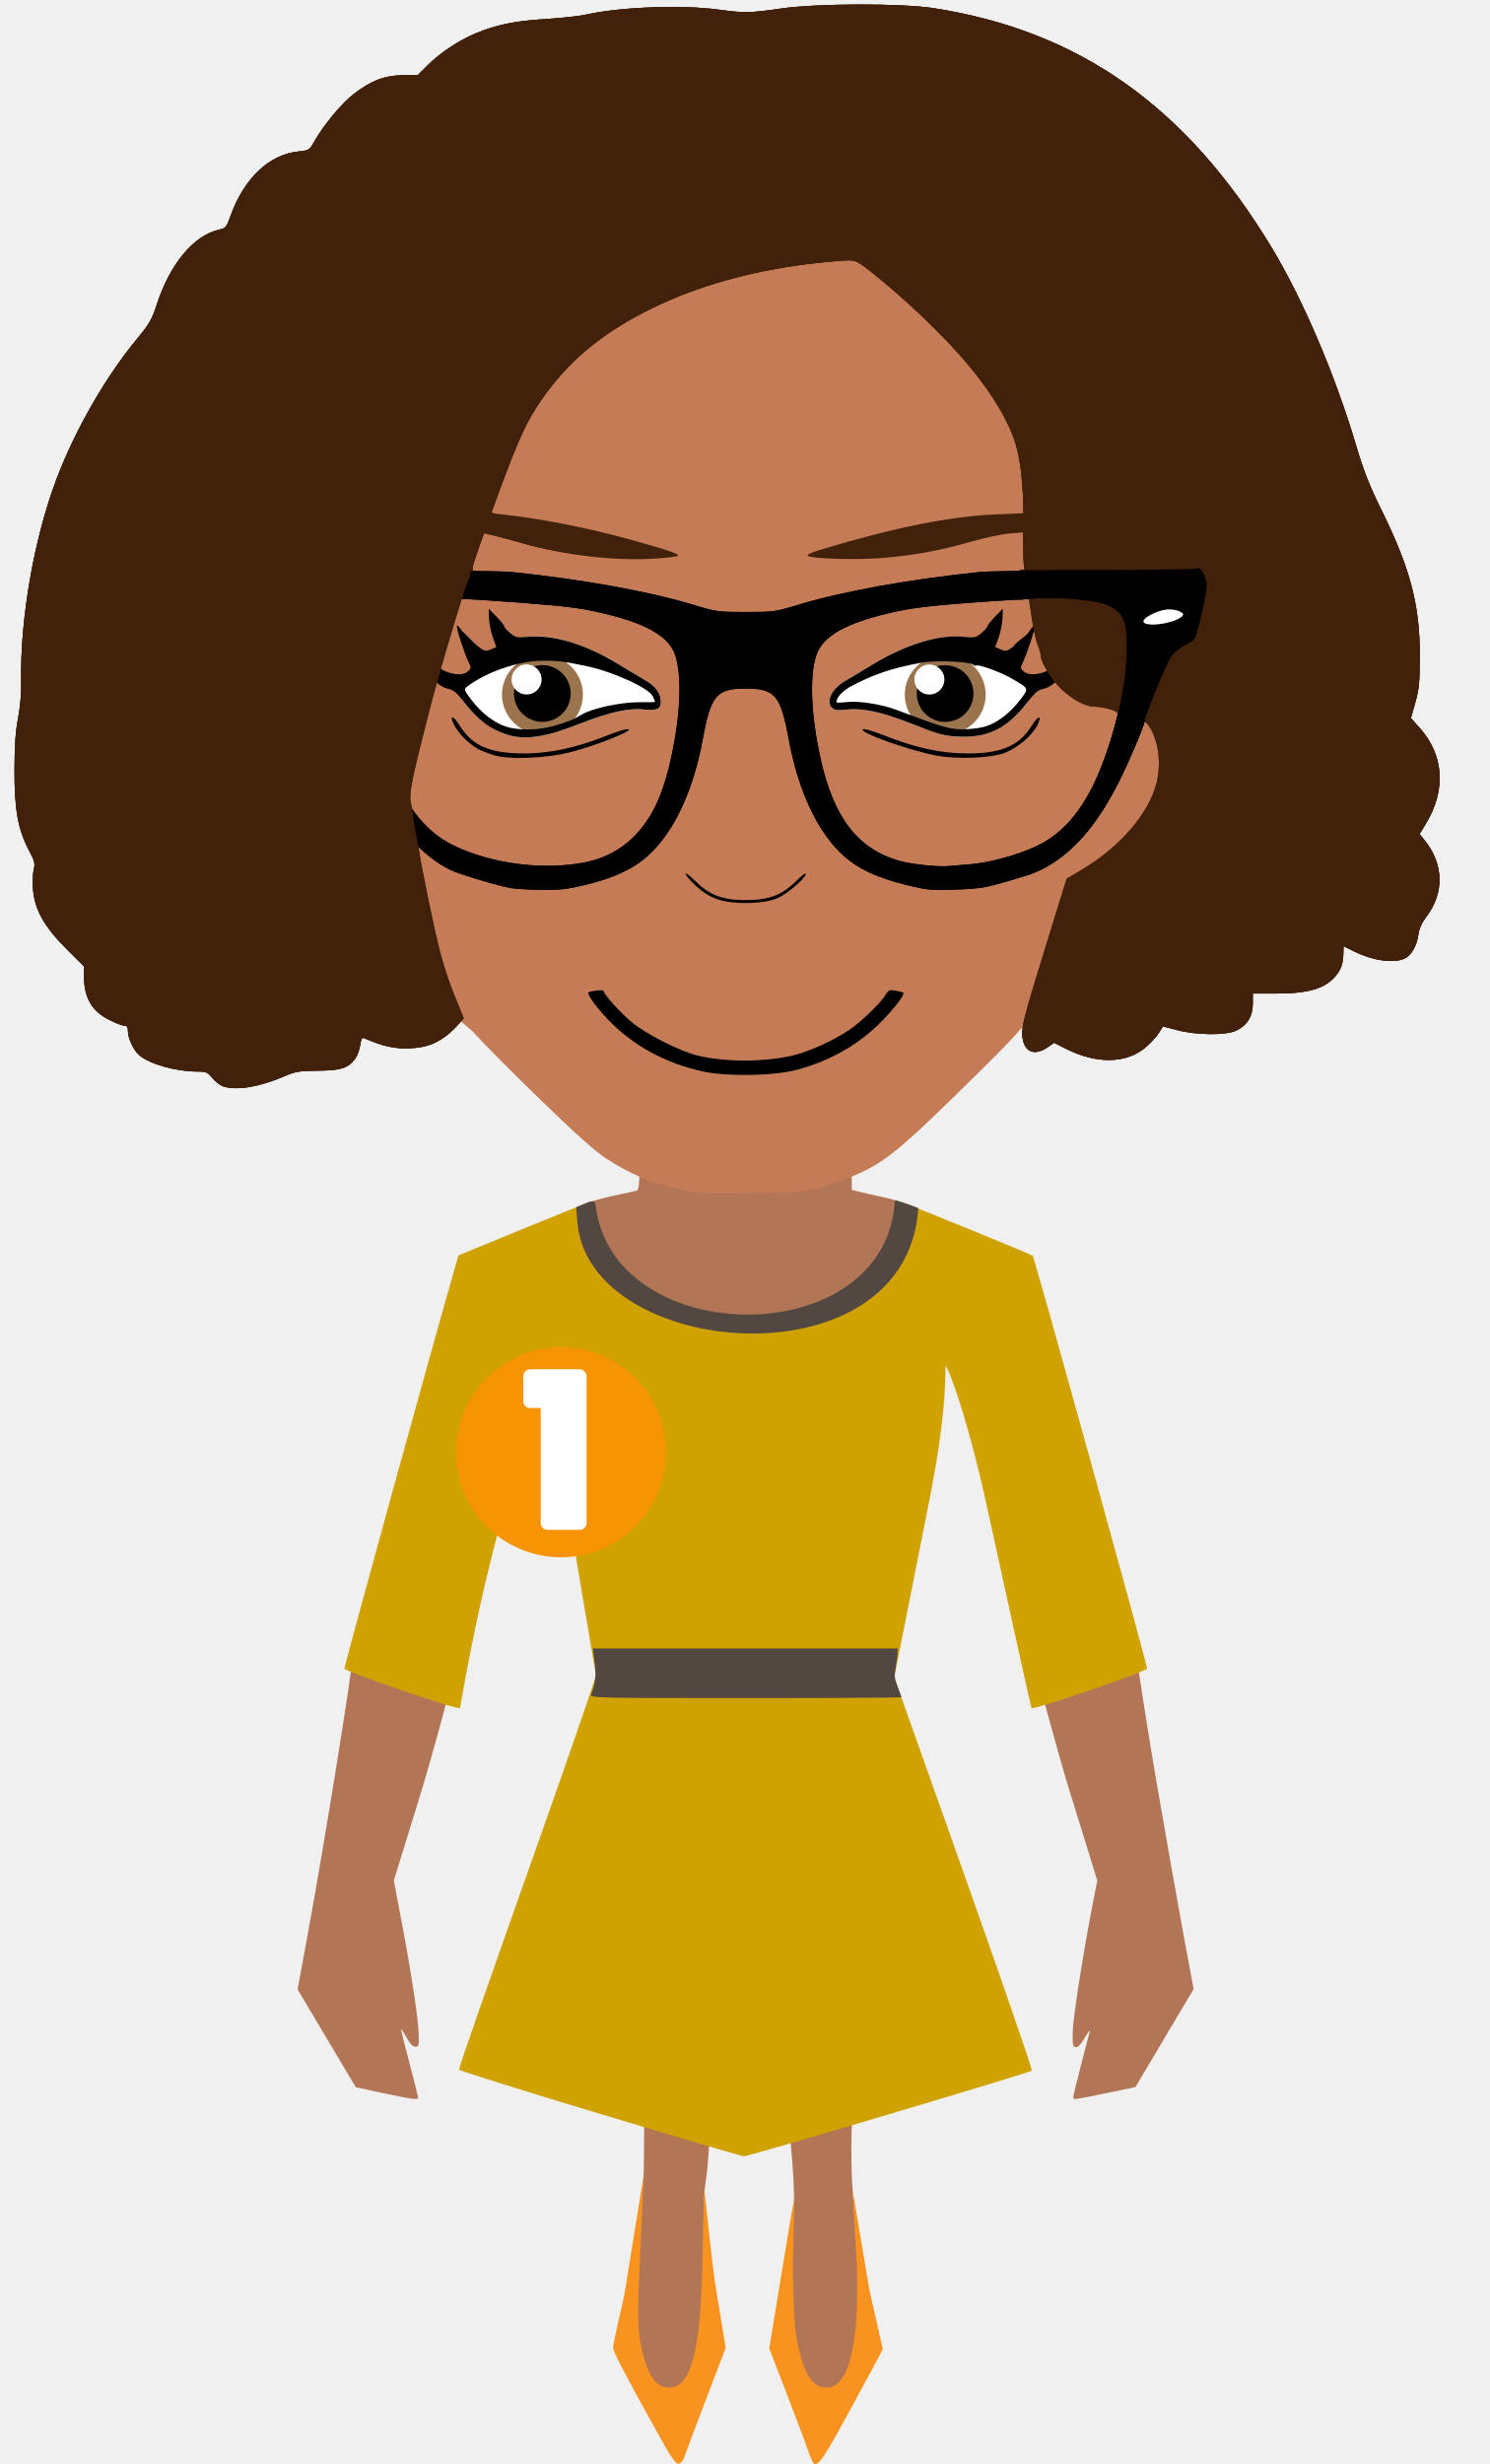
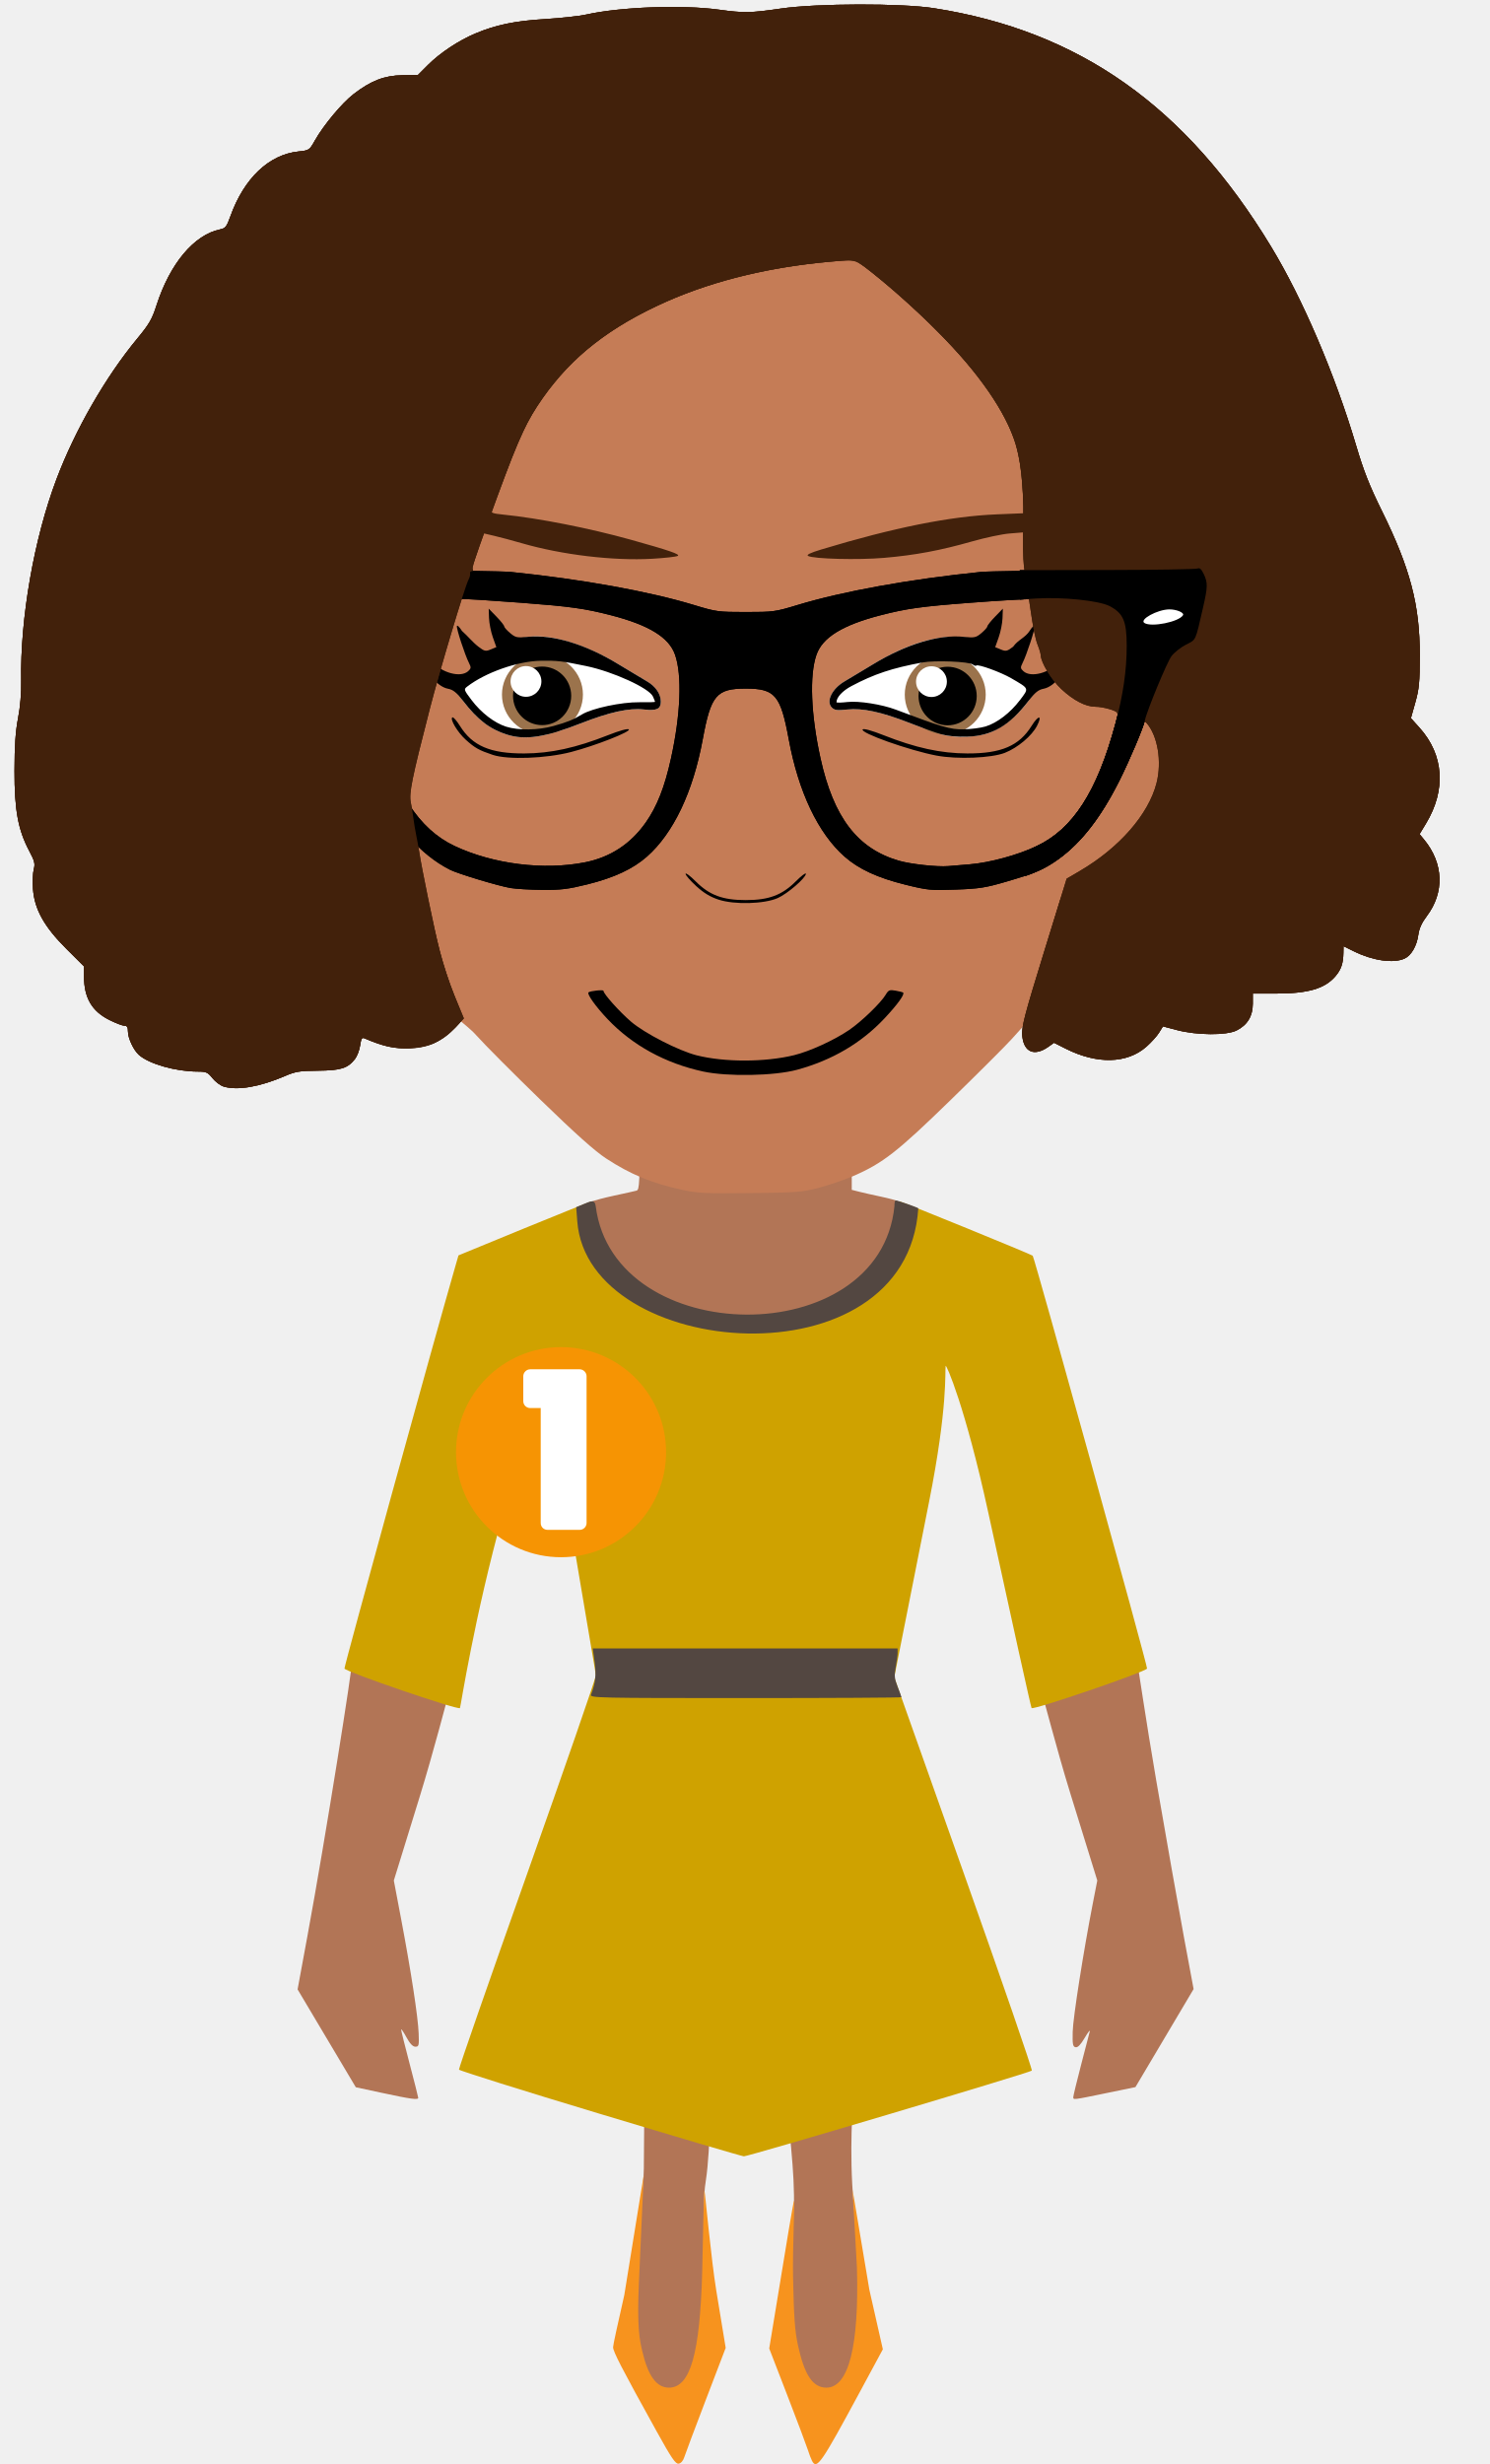
<svg xmlns="http://www.w3.org/2000/svg" version="1.1" viewBox="0 0 780 1290">
  <g id="id0:id0" transform="scale(3.7794 3.7796)">
    <path id="id0:path4" d="m88.271 328.84c-1.355-2.525-0.664-8.97-0.174-17.431 0.147-2.544 1.07-7.646 1.103-11.025l0.062-7.96 1.261 0.972c-0.724-0.559 0.707 0.169 2.582 0.64 4.29 1.077 5.199 0.996 5.199 1.673 0 0.287-0.182 4.242-0.491 6.172-0.449 2.803-0.204 4.437-0.09 7.184 0.188 4.56 1.481 11.626 0.865 14.601-0.545 2.635-0.962 5.735-1.878 6.377-0.326 0.228-3.757 2.038-4.29 2.038-0.787 0-3.365-1.782-3.889-2.76zm22.69 2.88c-0.929-0.782-1.603-5.425-2.144-8.239-0.547-2.845-0.254-10.455 0.618-14.183 0.644-2.751 0.635-4.125 0.497-7.414-0.09-2.132-0.564-7.094-0.638-7.351 2.948 0.087 6.197-1.932 8.79-2.115 0.052 0.052-0.593 8.256 0.564 15.986 2.258 15.078 1.608 18.391 0.251 21.052-1.107 2.171-6.405 3.553-7.938 2.264z" fill="#b27556" />
    <path id="id0:path30" d="m90.961 336.76c-4.823-8.703-6.03-11.038-6.019-11.642 7e-3 -0.334 0.576-2.913 1.552-7.22l2.69-16.617-0.67 15.004c-0.269 6.026 0.097 7.796 0.462 9.361 0.808 3.465 1.987 5.083 3.703 5.083 2.973 0 4.296-4.744 4.606-16.007 0.096-3.493 0.214-11.624 0.316-11.26 0.102 0.364 0.93 9.524 1.632 13.799l1.308 7.96-2.749 7.186c-1.512 3.952-2.861 7.543-2.997 7.98-0.15 0.479-0.457 0.825-0.773 0.872-0.431 0.064-0.98-0.743-3.061-4.498zm21.539 4.105c-0.136-0.263-0.398-0.955-0.583-1.537s-1.462-3.975-2.84-7.541l-2.505-6.482 1.439-8.74c0.743-4.514 1.896-11.633 2.006-11.753 0.11-0.12-0.219 6.787-0.141 10.618 0.114 5.607 0.246 7.444 0.677 9.423 0.9 4.14 2.065 5.876 3.941 5.876 3.082 0 4.548-5.778 4.229-16.669l-0.603-10.752 2.324 13.851 1.871 8.258-3.203 5.936c-5.364 9.94-5.952 10.786-6.611 9.512z" fill="#f7931e" />
    <path id="id0:path2" d="m97.206 183.78c-2.632-0.431-5.962-1.22-6.319-1.497-0.146-0.113-0.688-0.284-1.206-0.381-0.679-0.127-1.496-0.707-2.925-2.074-1.582-1.514-2.185-2.326-2.981-4.015-0.549-1.164-1.115-2.36-1.258-2.657-0.143-0.297-0.474-1.528-0.736-2.735l-0.466-3.769 0.639-0.229c0.312-0.112 1.657-0.493 3.112-0.803 1.455-0.31 2.854-0.622 3.109-0.693 0.431-0.121 0.463-0.846 0.463-10.431v-10.301h29.369v20.618l0.992 0.254c0.546 0.14 1.945 0.456 3.109 0.703 1.164 0.247 2.213 0.537 2.331 0.644 0.324 0.296-0.596 6.045-1.317 7.546-1.216 2.531-1.652 3.243-2.501 4.092-1.421 1.421-3.566 2.886-5.049 3.449-0.771 0.293-1.607 0.65-1.858 0.793-0.251 0.143-1.501 0.437-2.778 0.654s-2.799 0.519-3.381 0.672c-1.741 0.457-7.95 0.553-10.35 0.159z" fill="#b27556" />
    <path id="id0:path10" d="m94.666 164.85c-4.317-0.934-7.231-2.127-10.673-4.37-1.56-1.017-4.233-3.404-9.108-8.135-3.795-3.683-7.77-7.673-8.833-8.868-1.799-2.022-3.622-2.433-4.996-5.953-1.905-4.883-3.497-11.803-5.526-24.022l-0.593-3.572 0.849-3.735c0.467-2.054 1.323-5.448 1.903-7.541 0.58-2.093 1.114-4.066 1.186-4.384 0.695-3.052 5.831-19.277 6.367-20.116 0.206-0.322 0.375-0.83 0.375-1.128 0-0.298 0.111-0.749 0.247-1.002s0.924-2.305 1.752-4.561c2.944-8.024 4.293-12.243 7.457-16.14 7.001-8.623 21.301-14.617 36.583-16.502 1.819-0.224 4.162-0.441 5.205-0.481l1.898-0.073 2.865 2.285c9.935 7.926 18.647 18.05 20.87 24.692 0.62 1.851 0.738 2.764 0.943 7.276 0.218 4.808 0.609 10.972 0.932 14.685 0.622 7.167 3.498 12.647 7.449 14.192 0.395 0.154 1.611 0.267 2.702 0.25 1.714-0.026 2.201 0.078 3.572 0.766 0.873 0.438 1.743 0.797 1.934 0.798 0.19 5.48e-4 0.273 0.12 0.183 0.266-0.09 0.146-0.043 0.265 0.106 0.265 0.54 0 1.595 2.298 1.899 4.133 0.802 4.858-1.573 9.709-6.939 14.17-1.113 0.925-2.85 2.154-3.859 2.729l-1.836 1.047-3.137 10.194-4.724 10.193-1.554 1.72c-0.854 0.946-4.673 4.756-8.485 8.467-7.379 7.183-9.361 8.729-13.481 10.515-1.147 0.497-3.237 1.212-4.645 1.588-2.393 0.64-3.011 0.689-9.57 0.767-6.086 0.072-7.316 0.017-9.318-0.416z" fill="#c57c56" />
    <path id="id0:path3" d="m53.025 289.92-3.73-0.8-8.065-13.555 1.366-7.409c2.54-13.775 6.336-37.781 6.173-38.045-0.222-0.359 1.684 0.013 2.401 0.468 0.47 0.298 2.562 1.091 3.467 1.314 0.146 0.036 0.61 0.207 1.033 0.379s2.047 0.746 3.61 1.274c2.801 0.946 3.054 0.587 2.832 1.262-0.124 0.377-2.041 7.835-3.995 14.165l-3.554 11.51 1.028 5.424c1.358 7.165 2.322 13.456 2.413 15.743 0.067 1.699 0.029 1.852-0.455 1.852-0.361 0-0.757-0.419-1.251-1.323-0.397-0.728-0.724-1.204-0.725-1.058-0.001 0.146 0.531 2.289 1.183 4.763 0.652 2.474 1.186 4.587 1.187 4.697 0.003 0.318-0.953 0.19-4.919-0.661zm95.675 0.553c0-0.168 0.483-2.163 1.074-4.432s1.135-4.364 1.209-4.655c0.074-0.291-0.237 0.103-0.692 0.876-0.567 0.964-0.968 1.377-1.275 1.314-0.381-0.077-0.441-0.403-0.398-2.159 0.047-1.947 1.491-11.135 2.811-17.892l0.595-3.043-3.687-11.907c-2.028-6.549-3.847-13.84-3.971-13.889-0.36-0.142 0.089-0.267 0.58-0.269 0.246-9e-4 0.767-0.168 1.157-0.372s1.1-0.456 1.577-0.561 1.297-0.415 1.823-0.689c0.526-0.274 1.602-0.667 2.392-0.873s1.793-0.562 2.23-0.79 1.032-0.416 1.323-0.418c0.291-2e-3 0.855-0.173 1.252-0.381s0.767-0.313 0.831-0.21 1.263 8.401 2.655 16.473c1.392 8.072 3.127 17.883 3.856 21.8l1.326 7.123-8.059 13.581-4.106 0.846c-4.625 0.953-4.503 0.938-4.503 0.522z" fill="#b27556" />
    <path id="id0:path1" d="m83.103 292.8c-10.684-3.221-19.465-5.977-19.514-6.124-0.049-0.147 4.198-12.344 9.437-27.105 5.239-14.761 9.526-27.136 9.526-27.5 0-0.507-5.256-29.789-6.795-43.151l-0.217-0.294-5.821 20.933c-4.034 14.509-5.898 26.882-5.992 27.038-0.202 0.333-15.824-5.01-16.002-5.473-0.084-0.218 12.406-45.524 15.403-55.873l0.393-1.359 9.09-3.735c5-2.054 9.208-3.735 9.353-3.735 0.144 0 0.346 0.558 0.449 1.241 0.43 2.868 2.276 6.724 4.201 8.774 2.084 2.22 5.949 4.245 9.801 5.134 3.505 0.81 10.437 0.806 13.703-7e-3 5.75-1.431 9.395-3.839 11.918-7.875 0.837-1.338 1.95-4.396 2.195-6.027 0.102-0.682 0.294-1.241 0.427-1.241 0.269 0 18.233 7.332 18.418 7.517 0.253 0.253 15.95 56.906 15.844 57.183-0.178 0.463-15.8 5.807-16.002 5.473-0.094-0.156-2.791-12.332-5.992-27.059-3.201-14.727-5.864-20.673-5.912-20.327-0.117 0.845 0.325 5.609-2.288 18.78l-4.831 24.349 9.634 27.147c5.299 14.931 9.54 27.231 9.426 27.334-0.343 0.308-39.323 11.906-39.896 11.87-0.291-0.018-9.271-2.669-19.955-5.89z" fill="#cfa200" />
-     <circle id="id0:path3873-2" cx="77.73" cy="201.16" r="14.552" fill="#f69403" fill-rule="evenodd" />
    <path id="id0:path15" d="m70.249 101.76c-2.392-0.757-4.087-2.059-6.127-4.71l-1.178-1.53 0.789-1.147c0.891-1.295 1.996-2.207 3.737-3.085 0.655-0.33 1.956-1.132 2.891-1.782 1.312-0.912 2.014-1.214 3.073-1.323 3.132-0.323 7.838 1.148 12.236 3.824 1.559 0.949 3.343 2.019 3.966 2.379 1.196 0.692 1.911 1.741 1.911 2.805 0 1.03-0.557 1.289-2.338 1.088-2.043-0.231-4.734 0.357-8.662 1.893-5.041 1.971-7.764 2.391-10.299 1.59zm60.242-0.028c-0.774-0.217-2.744-0.917-4.377-1.555-3.979-1.556-6.603-2.125-8.745-1.895-1.383 0.148-1.749 0.101-2.123-0.273-0.847-0.847 0.025-2.617 1.794-3.641 0.605-0.35 2.375-1.413 3.934-2.361 6.155-3.746 11.524-4.751 15.695-2.938 1.256 0.546 1.809 0.987 2.594 2.071 0.549 0.758 1.53 1.822 2.18 2.365s1.37 1.275 1.6 1.626c0.399 0.609 0.375 0.697-0.528 1.927-1.389 1.893-3.18 3.441-4.882 4.221-1.863 0.854-5.002 1.053-7.143 0.454z" fill="#fff" />
    <ellipse id="id0:path8077-5" cx="75.154" cy="96.214" rx="5.609" ry="5.515" fill="#9b734c" fill-rule="evenodd" stroke-width=".525" />
-     <circle id="id0:path7849-6" cx="75.138" cy="96.061" r="3.929" fill-rule="evenodd" stroke-width=".311" />
-     <circle id="id0:path7408-7" cx="72.957" cy="94.119" r="2.08" fill="#fff" fill-rule="evenodd" stroke-width=".231" />
    <ellipse id="id0:path8077-5-4" cx="130.96" cy="96.22" rx="5.609" ry="5.515" fill="#9b734c" fill-rule="evenodd" stroke-width=".525" />
-     <circle id="id0:path7849-6-9" cx="130.94" cy="96.068" r="3.929" fill-rule="evenodd" stroke-width=".311" />
-     <circle id="id0:path7408-7-7" cx="128.76" cy="94.125" r="2.08" fill="#fff" fill-rule="evenodd" stroke-width=".231" />
+     <ellipse id="id0:path3873-4" cx="77.73" cy="201.15" rx="14.552" ry="14.552" fill="#f69403" fill-rule="evenodd" />
    <path id="id0:path5" d="m73.451 189.67h6.863c0.508 0 0.953 0.445 0.953 0.953v20.335c0 0.54-0.445 0.953-0.953 0.953h-4.448c-0.54 0-0.953-0.413-0.953-0.953v-15.919h-1.462c-0.508 0-0.953-0.413-0.953-0.953v-3.463c-2.18e-4 -0.508 0.445-0.953 0.953-0.953z" fill="#fff" stroke-width=".218" />
    <path id="id0:path6" d="m81.88 234.75c0.62-1.607 0.744-2.729 0.502-4.52l-0.257-1.896h42.232v0.625c0 0.344-0.116 1.239-0.259 1.99-0.217 1.146-0.175 1.576 0.265 2.692 0.288 0.73 0.523 1.383 0.523 1.45 0 0.067-9.717 0.122-21.592 0.122-20.456 0-21.583-0.024-21.414-0.463z" fill="#534741" />
    <path id="id0:path9" d="m79.979 169.18-0.149-1.965 0.976-0.408c1.159-0.484 1.607-0.679 1.731 0.294 2.515 19.778 39.376 20.214 41.384-0.024 0-0.409 0.042-0.798 0.184-0.798 0.237 0 2.908 0.923 3.121 1.087-1.579 24.65-45.796 20.998-47.247 1.814z" fill="#534741" />
    <path id="id0:path14" d="m68.264 104.56c-1.901-0.635-2.478-0.959-3.747-2.106-1.123-1.014-2.22-2.851-1.843-3.084 0.125-0.077 0.59 0.444 1.035 1.159 1.732 2.787 4.211 3.853 8.921 3.837 3.676-0.013 7.157-0.773 11.622-2.537 1.59-0.628 2.721-0.942 2.868-0.795 0.316 0.316-4.674 2.269-7.995 3.131-3.493 0.906-8.759 1.098-10.86 0.396zm61.504 0.105c-3.774-0.712-10.705-3.17-10.243-3.632 0.147-0.147 1.278 0.167 2.868 0.795 4.465 1.765 7.946 2.525 11.622 2.537 4.71 0.016 7.189-1.049 8.921-3.837 0.934-1.503 1.511-1.508 0.746-7e-3 -0.716 1.403-2.69 3.064-4.468 3.76-1.86 0.727-6.601 0.92-9.445 0.383zm-59.519-2.907c-2.384-0.754-4.087-2.06-6.104-4.681-0.89-1.156-1.365-1.541-2.067-1.672-1.617-0.303-3.331-2.589-3.337-4.449-1e-3 -0.32 0.31-0.12 1.033 0.661 1.495 1.617 4.045 2.294 5.087 1.351 0.416-0.376 0.431-0.514 0.12-1.125-0.579-1.138-1.781-4.816-1.677-5.13 0.053-0.159 0.367 0.148 0.698 0.683 0.824 0.719 1.403 1.495 2.279 2.182 0.834 0.636 1.005 0.674 1.706 0.384l0.78-0.323-0.485-1.363c-0.267-0.749-0.505-1.949-0.53-2.666l-0.045-1.304 1.073 1.106c0.59 0.608 1.073 1.214 1.073 1.346 0 0.132 0.369 0.551 0.82 0.93 0.755 0.635 0.95 0.676 2.48 0.52 3.429-0.351 7.968 1.025 12.52 3.795 1.559 0.949 3.343 2.019 3.966 2.379 1.196 0.692 1.911 1.741 1.911 2.805 0 1.03-0.557 1.289-2.338 1.088-2.043-0.231-4.734 0.357-8.662 1.893-5.041 1.971-7.764 2.391-10.299 1.59zm6.42-1.19c1.99-0.56 2.713-0.854 3.958-1.608 1.409-0.853 5.49-1.72 7.945-1.688 1.201 0.016 2.183-0.01 2.183-0.058s-0.134-0.382-0.298-0.742c-0.527-1.157-5.532-3.441-9.227-4.21-3.321-0.691-4.017-0.772-6.302-0.736-3.193 0.05-7.674 1.623-10.207 3.583-0.482 0.373-0.458 0.446 0.61 1.86 1.329 1.76 3.157 3.168 4.786 3.686 1.694 0.539 4.461 0.502 6.552-0.086zm53.822 1.162c-0.774-0.217-2.744-0.917-4.377-1.555-3.979-1.556-6.603-2.125-8.745-1.895-1.383 0.148-1.749 0.101-2.123-0.273-0.847-0.847 0.025-2.617 1.794-3.641 0.605-0.35 2.375-1.413 3.934-2.361 4.552-2.77 9.091-4.146 12.52-3.795 1.53 0.157 1.724 0.116 2.48-0.52 0.451-0.379 0.82-0.798 0.82-0.93 0-0.132 0.483-0.738 1.073-1.346l1.073-1.106-0.045 1.304c-0.025 0.717-0.264 1.917-0.53 2.666l-0.485 1.363 0.78 0.323c0.701 0.291 0.873 0.252 1.706-0.384 0.654-0.945 1.662-1.232 2.279-2.182 0.331-0.535 0.645-0.842 0.698-0.683 0.104 0.313-1.098 3.991-1.677 5.13-0.31 0.61-0.295 0.748 0.12 1.125 1.042 0.943 3.592 0.266 5.087-1.351 0.723-0.782 1.034-0.981 1.033-0.661-6e-3 1.86-1.72 4.146-3.337 4.449-0.702 0.132-1.177 0.516-2.067 1.672-2.654 3.449-5.025 4.837-8.485 4.967-1.308 0.049-2.655-0.071-3.524-0.314zm6.038-1.097c1.615-0.488 3.447-1.892 4.786-3.666 1.267-1.678 1.323-1.54-1.214-3.02-1.436-0.837-4.604-1.989-4.835-1.757-0.079 0.079-0.299 0.014-0.489-0.144-0.492-0.409-5.252-0.602-6.979-0.283-4.191 0.773-6.683 1.601-9.822 3.264-1.25 0.662-2.084 1.56-2.084 2.244 0 0.08 0.685 0.067 1.521-0.03 1.554-0.179 4.763 0.326 6.681 1.051 6.446 2.438 7.556 2.761 9.393 2.731 1.019-0.017 2.388-0.192 3.043-0.391z" />
    <path id="id0:path11" d="m70.755 123.01c-1.69-0.283-7.315-1.978-8.414-2.536-4.148-2.106-7.705-6.184-10.811-12.398-1.387-2.774-3.306-7.308-3.501-8.271-0.268-1.326-3.077-8.114-3.691-8.918-0.393-0.515-1.298-1.232-2.011-1.593-1.424-0.721-1.276-0.402-2.347-5.073-0.674-2.94-0.687-3.498-0.108-4.713 0.326-0.683 0.563-0.893 0.86-0.76 0.226 0.101 6.661 0.207 14.301 0.235 7.64 0.029 14.724 0.137 15.743 0.241 9.809 0.999 19.136 2.683 25.397 4.585 3.052 0.927 3.338 0.966 7.148 0.966 3.81 0 4.096-0.039 7.148-0.966 6.261-1.903 15.587-3.586 25.397-4.585 1.019-0.104 8.103-0.212 15.743-0.241 7.64-0.029 14.076-0.135 14.301-0.235 0.297-0.133 0.534 0.077 0.86 0.76 0.579 1.215 0.567 1.773-0.108 4.713-1.071 4.67-0.924 4.351-2.347 5.073-0.713 0.361-1.618 1.078-2.011 1.593-0.613 0.804-3.423 7.592-3.691 8.918-0.195 0.962-2.114 5.496-3.501 8.271-2.57 5.141-5.271 8.633-8.41 10.872-2.097 1.497-3.245 1.997-7.291 3.18-2.871 0.839-3.746 0.976-6.986 1.095-3.494 0.128-3.892 0.089-7.012-0.683-3.831-0.948-6.438-2.153-8.404-3.885-3.658-3.222-6.389-8.96-7.731-16.242-1.128-6.122-1.899-7.031-5.958-7.031-4.059 0-4.83 0.909-5.958 7.031-1.342 7.282-4.073 13.02-7.731 16.242-1.947 1.715-4.565 2.934-8.272 3.851-2.66 0.658-3.668 0.781-6.218 0.757-1.673-0.016-3.649-0.13-4.389-0.254zm10.298-3.567c3.502-0.697 6.319-2.541 8.406-5.504 1.568-2.225 2.62-4.897 3.504-8.899 1.337-6.059 1.551-11.496 0.563-14.342-0.834-2.403-3.614-4.116-8.883-5.475-3.622-0.934-5.637-1.215-12.41-1.73-8.541-0.65-11.62-0.741-14.94-0.445-3.796 0.339-5.237 0.938-6.156 2.56-1.133 1.999-0.703 8.423 0.982 14.672 2.52 9.348 5.881 14.568 10.893 16.917 5.347 2.506 12.352 3.377 18.041 2.245zm53.345 0.272c2.741-0.228 6.593-1.279 9.245-2.521 5.002-2.344 8.366-7.571 10.884-16.912 1.079-4.002 1.579-7.446 1.575-10.851-2e-3 -2.384-0.087-2.926-0.594-3.821-1.6-2.823-5.995-3.264-21.097-2.115-6.773 0.515-8.788 0.796-12.41 1.73-5.269 1.359-8.049 3.072-8.883 5.475-0.988 2.846-0.774 8.283 0.563 14.342 1.808 8.188 5.119 12.513 10.858 14.182 1.621 0.471 5.302 0.873 6.829 0.745 0.582-0.049 1.945-0.162 3.029-0.252z" />
    <path id="id0:path12" d="m31.03 150.52c-0.469-0.136-1.184-0.661-1.587-1.167-0.662-0.829-0.865-0.92-2.057-0.922-3.048-5e-3 -6.761-1.063-8.157-2.325-0.738-0.668-1.5-2.302-1.5-3.218 0-0.605-0.121-0.804-0.487-0.804-0.268 0-1.205-0.359-2.084-0.798-2.43-1.215-3.515-3.072-3.515-6.02v-1.398l-2.45-2.441c-3.072-3.06-4.426-5.494-4.623-8.306-0.07-0.994-0.019-2.215 0.111-2.713 0.204-0.776 0.114-1.139-0.628-2.536-1.55-2.919-2.052-5.652-2.042-11.111 0.007-3.484 0.139-5.438 0.492-7.276 0.304-1.581 0.465-3.495 0.434-5.16-0.16-8.646 1.783-19.748 4.897-27.978 2.58-6.819 6.778-14.121 11.178-19.446 1.656-2.003 2.052-2.686 2.663-4.585 1.869-5.811 5.22-9.808 8.845-10.549 0.714-0.146 0.887-0.369 1.403-1.811 1.884-5.262 5.342-8.55 9.437-8.973 1.474-0.152 1.505-0.173 2.267-1.523 1.198-2.123 3.755-5.19 5.351-6.419 2.426-1.867 4.255-2.576 6.767-2.623l2.166-0.041 1.391-1.391c1.668-1.668 4.24-3.373 6.56-4.349 2.852-1.199 5.471-1.74 9.678-1.996 2.183-0.133 4.743-0.415 5.689-0.627 4.74-1.059 13.295-1.373 18.389-0.674 3.467 0.476 4.351 0.46 8.599-0.158 4.963-0.721 16.683-0.748 21.167-0.048 20.155 3.145 34.933 13.59 46.712 33.016 4.388 7.236 8.851 17.67 11.782 27.54 1.066 3.589 1.845 5.566 3.581 9.085 3.918 7.941 5.255 13.03 5.247 19.977-4e-3 3.752-0.091 4.672-0.618 6.545l-0.613 2.179 1.207 1.342c3.366 3.744 3.692 8.597 0.889 13.242l-0.893 1.48 0.632 0.769c2.704 3.292 2.839 7.321 0.356 10.602-0.688 0.909-1.044 1.699-1.166 2.586-0.211 1.538-0.976 2.857-1.901 3.279-1.541 0.702-4.388 0.298-7.006-0.994l-1.455-0.718-0.016 0.945c-0.024 1.428-0.309 2.274-1.076 3.185-1.479 1.757-3.821 2.438-8.367 2.432l-3.109-4e-3v1.397c0 1.731-0.752 2.974-2.252 3.72-1.408 0.7-5.506 0.671-8.271-0.059l-1.925-0.508-0.54 0.873c-0.297 0.48-1.085 1.353-1.752 1.94-2.687 2.365-6.847 2.463-11.203 0.264l-1.597-0.806-0.76 0.541c-1.988 1.416-3.463 0.766-3.637-1.602-0.091-1.246 0.302-2.752 3.021-11.553l3.126-10.12 1.773-1.036c5.508-3.219 9.563-7.852 10.679-12.203 0.763-2.975 0.159-6.581-1.397-8.337-0.49-0.553-3.419-1.539-3.825-1.287-0.124 0.077-0.225 0.042-0.225-0.076 0-0.313-1.952-0.874-3.042-0.874-1.34 0-3.045-0.89-4.723-2.466-1.361-1.279-2.802-3.651-2.83-4.661-6e-3 -0.227-0.203-0.89-0.437-1.472-0.286-0.711-0.627-2.34-0.987-4.895-0.949-6.731-1.118-4.911-0.997-12.568 0.071-4.472-0.413-8.669-1.27-11.017-1.734-4.751-5.722-10.189-11.812-16.104-3.245-3.152-7.905-7.147-9.739-8.349-0.552-0.361-1.049-0.377-3.896-0.121-9.23 0.828-17.206 2.876-24.184 6.208-7.496 3.579-12.494 7.781-16.432 13.811-1.933 2.961-2.99 5.452-6.831 16.101-1.936 5.368-2.236 6.295-2.104 6.508 0.081 0.132 0.017 0.239-0.144 0.239s-0.262 0.149-0.225 0.331c0.037 0.182-0.062 0.569-0.221 0.86-0.511 0.939-3.986 12.542-5.389 17.992-2.465 9.577-2.87 11.574-2.606 12.865 0.13 0.637 0.294 1.637 0.364 2.223 0.071 0.586 0.25 1.657 0.399 2.381 0.149 0.724 0.331 1.733 0.404 2.242 0.297 2.064 2.068 10.653 2.81 13.626 0.436 1.746 1.373 4.585 2.084 6.308l1.292 3.133-1.212 1.295c-1.731 1.85-3.603 2.696-6.276 2.836-2.051 0.107-3.82-0.28-6.28-1.374-0.351-0.156-0.464 0.029-0.609 0.996-0.098 0.653-0.421 1.496-0.717 1.873-1.009 1.283-1.957 1.581-5.123 1.609-2.564 0.023-3.114 0.113-4.622 0.762-3.429 1.475-6.487 2.003-8.403 1.449z" fill="#42210b" />
    <path id="id0:path13" d="m141.29 119.87v-1.575l2.295-1.075c5.064-2.373 8.411-7.556 10.941-16.939 1.079-4.002 1.579-7.446 1.575-10.851-3e-3 -3.397-0.486-4.504-2.388-5.483-1.458-0.75-6.502-1.272-10.108-1.047l-2.315 0.145 2e-5 -4.067 12.105-0.022c6.658-0.012 12.29-0.105 12.515-0.206 0.298-0.134 0.533 0.074 0.86 0.758 0.579 1.215 0.567 1.773-0.108 4.713-1.071 4.67-0.924 4.351-2.347 5.073-0.713 0.361-1.618 1.078-2.011 1.593-0.613 0.804-3.423 7.592-3.691 8.918-0.195 0.962-2.114 5.496-3.501 8.271-3.34 6.68-7.21 10.908-11.661 12.739-2.142 0.881-2.162 0.872-2.162-0.945z" />
+     <rect id="id0:rect50" class="cls-1" x="62.606" y="186.66" width="30.785" height="30.785" fill="none" stroke-width=".181" />
+     <ellipse id="id0:path3873-4-1" cx="75.108" cy="96.386" rx="4.031" ry="4.056" fill-rule="evenodd" />
+     <ellipse id="id0:path3873-4-1-7" cx="72.872" cy="94.391" rx="2.136" ry="2.127" fill="#fff" fill-rule="evenodd" />
+     <ellipse id="id0:path3873-4-1-2" cx="131.29" cy="96.413" rx="4.031" ry="4.056" fill-rule="evenodd" />
+     <ellipse id="id0:path3873-4-1-7-3" cx="129.05" cy="94.419" rx="2.136" ry="2.127" fill="#fff" fill-rule="evenodd" />
  </g>
  <g id="id1:id1" transform="scale(3.7794 3.7796)">
    <path id="id1:path1" d="m31.03 150.52c-0.469-0.136-1.184-0.661-1.587-1.167-0.662-0.829-0.865-0.92-2.057-0.922-3.048-5e-3 -6.761-1.063-8.157-2.325-0.738-0.668-1.5-2.302-1.5-3.218 0-0.605-0.121-0.804-0.487-0.804-0.268 0-1.205-0.359-2.084-0.798-2.43-1.215-3.515-3.072-3.515-6.02v-1.398l-2.45-2.441c-3.072-3.06-4.426-5.494-4.623-8.306-0.07-0.994-0.019-2.215 0.111-2.713 0.204-0.776 0.114-1.139-0.628-2.536-1.55-2.919-2.052-5.652-2.042-11.111 0.007-3.484 0.139-5.438 0.492-7.276 0.304-1.581 0.465-3.495 0.434-5.16-0.16-8.646 1.783-19.748 4.897-27.978 2.58-6.819 6.778-14.121 11.178-19.446 1.656-2.003 2.052-2.686 2.663-4.585 1.869-5.811 5.22-9.808 8.845-10.549 0.714-0.146 0.887-0.369 1.403-1.811 1.884-5.262 5.342-8.55 9.437-8.973 1.474-0.152 1.505-0.173 2.267-1.523 1.198-2.123 3.755-5.19 5.351-6.419 2.426-1.867 4.255-2.576 6.767-2.623l2.166-0.041 1.391-1.391c1.668-1.668 4.24-3.373 6.56-4.349 2.852-1.199 5.471-1.74 9.678-1.996 2.183-0.133 4.743-0.415 5.689-0.627 4.74-1.059 13.295-1.373 18.389-0.674 3.467 0.476 4.351 0.46 8.599-0.158 4.963-0.721 16.683-0.748 21.167-0.048 20.155 3.145 34.933 13.59 46.712 33.016 4.388 7.236 8.851 17.67 11.782 27.54 1.066 3.589 1.845 5.566 3.581 9.085 3.918 7.941 5.255 13.03 5.247 19.977-4e-3 3.752-0.091 4.672-0.618 6.545l-0.613 2.179 1.207 1.342c3.366 3.744 3.692 8.597 0.889 13.242l-0.893 1.48 0.632 0.769c2.704 3.292 2.839 7.321 0.356 10.602-0.688 0.909-1.044 1.699-1.166 2.586-0.211 1.538-0.976 2.857-1.901 3.279-1.541 0.702-4.388 0.298-7.006-0.994l-1.455-0.718-0.016 0.945c-0.024 1.428-0.309 2.274-1.076 3.185-1.479 1.757-3.821 2.438-8.367 2.432l-3.109-4e-3v1.397c0 1.731-0.752 2.974-2.252 3.72-1.408 0.7-5.506 0.671-8.271-0.059l-1.925-0.508-0.54 0.873c-0.297 0.48-1.085 1.353-1.752 1.94-2.687 2.365-6.847 2.463-11.203 0.264l-1.597-0.806-0.76 0.541c-1.908 1.359-3.399 0.778-3.646-1.421-0.124-1.097 0.239-2.525 2.606-10.242l2.749-8.967h21.035v-46.303h-25.93l-3e-3 -1.125c-2e-3 -0.618-0.079-1.587-0.173-2.152l-0.17-1.027-1.878 0.152c-1.033 0.084-3.363 0.577-5.178 1.095-4.388 1.254-7.876 1.906-12.188 2.278-3.596 0.311-9.788 0.154-10.539-0.266-0.271-0.152 0.294-0.426 1.837-0.893 10.007-3.027 17.841-4.598 24.256-4.864l3.77-0.156-4e-3 -0.953c-2e-3 -0.524-0.119-2.344-0.26-4.043-0.429-5.173-2.333-9.289-6.955-15.035-2.645-3.288-8.498-9.045-12.304-12.103-4.097-3.292-3.468-3.056-7.243-2.717-16.491 1.48-30.275 7.355-37.671 16.054-3.319 3.904-4.762 6.556-7.5 13.782-0.868 2.292-1.654 4.361-1.747 4.598-0.141 0.363 0.117 0.459 1.634 0.61 4.803 0.479 11.9 1.877 17.604 3.468 5.383 1.502 6.918 2.03 6.528 2.249-0.212 0.118-1.81 0.297-3.552 0.396-5.381 0.307-12.493-0.542-18.06-2.156-1.268-0.368-2.984-0.827-3.814-1.02l-1.508-0.352-1.392 4.181h-8.71-8.71v46.303h11.071l0.181 0.86c1.113 5.298 2.21 9.309 3.307 12.096 0.724 1.839 1.317 3.529 1.317 3.757 0 0.622-2.493 2.829-3.911 3.462-1.988 0.887-5.028 0.945-7.334 0.139-1.019-0.356-2.046-0.733-2.283-0.839-0.351-0.156-0.464 0.029-0.609 0.996-0.098 0.653-0.421 1.496-0.717 1.873-1.009 1.283-1.957 1.581-5.123 1.609-2.564 0.023-3.114 0.113-4.622 0.762-3.429 1.475-6.487 2.003-8.403 1.449z" fill="#42210b" />
    <path id="id1:path11" d="m70.755 123.01c-1.69-0.283-7.315-1.978-8.414-2.536-4.148-2.106-7.705-6.184-10.811-12.398-1.387-2.774-3.306-7.308-3.501-8.271-0.268-1.326-3.077-8.114-3.691-8.918-0.393-0.515-1.298-1.232-2.011-1.593-1.424-0.721-1.276-0.402-2.347-5.073-0.674-2.94-0.687-3.498-0.108-4.713 0.326-0.683 0.563-0.893 0.86-0.76 0.226 0.101 6.661 0.207 14.301 0.235 7.64 0.029 14.724 0.137 15.743 0.241 9.809 0.999 19.136 2.683 25.397 4.585 3.052 0.927 3.338 0.966 7.148 0.966 3.81 0 4.096-0.039 7.148-0.966 6.261-1.903 15.587-3.586 25.397-4.585 1.019-0.104 8.103-0.212 15.743-0.241 7.64-0.029 14.076-0.135 14.301-0.235 0.297-0.133 0.534 0.077 0.86 0.76 0.579 1.215 0.567 1.773-0.108 4.713-1.071 4.67-0.924 4.351-2.347 5.073-0.713 0.361-1.618 1.078-2.011 1.593-0.613 0.804-3.423 7.592-3.691 8.918-0.195 0.962-2.114 5.496-3.501 8.271-2.57 5.141-5.271 8.633-8.41 10.872-2.097 1.497-3.245 1.997-7.291 3.18-2.871 0.839-3.746 0.976-6.986 1.095-3.494 0.128-3.892 0.089-7.012-0.683-3.831-0.948-6.438-2.153-8.404-3.885-3.658-3.222-6.389-8.96-7.731-16.242-1.128-6.122-1.899-7.031-5.958-7.031-4.059 0-4.83 0.909-5.958 7.031-1.342 7.282-4.073 13.02-7.731 16.242-1.947 1.715-4.565 2.934-8.272 3.851-2.66 0.658-3.668 0.781-6.218 0.757-1.673-0.016-3.649-0.13-4.389-0.254zm10.298-3.567c3.502-0.697 6.319-2.541 8.406-5.504 1.568-2.225 2.62-4.897 3.504-8.899 1.337-6.059 1.551-11.496 0.563-14.342-0.834-2.403-3.614-4.116-8.883-5.475-3.622-0.934-5.637-1.215-12.41-1.73-8.541-0.65-11.62-0.741-14.94-0.445-3.796 0.339-5.237 0.938-6.156 2.56-1.133 1.999-0.703 8.423 0.982 14.672 2.52 9.348 5.881 14.568 10.893 16.917 5.347 2.506 12.352 3.377 18.041 2.245zm53.345 0.272c2.741-0.228 6.593-1.279 9.245-2.521 5.002-2.344 8.366-7.571 10.884-16.912 1.079-4.002 1.579-7.446 1.575-10.851-2e-3 -2.384-0.087-2.926-0.594-3.821-1.6-2.823-5.995-3.264-21.097-2.115-6.773 0.515-8.788 0.796-12.41 1.73-5.269 1.359-8.049 3.072-8.883 5.475-0.988 2.846-0.774 8.283 0.563 14.342 1.808 8.188 5.119 12.513 10.858 14.182 1.621 0.471 5.302 0.873 6.829 0.745 0.582-0.049 1.945-0.162 3.029-0.252z" />
    <path id="id1:path12" d="m31.03 150.52c-0.469-0.136-1.184-0.661-1.587-1.167-0.662-0.829-0.865-0.92-2.057-0.922-3.048-5e-3 -6.761-1.063-8.157-2.325-0.738-0.668-1.5-2.302-1.5-3.218 0-0.605-0.121-0.804-0.487-0.804-0.268 0-1.205-0.359-2.084-0.798-2.43-1.215-3.515-3.072-3.515-6.02v-1.398l-2.45-2.441c-3.072-3.06-4.426-5.494-4.623-8.306-0.07-0.994-0.019-2.215 0.111-2.713 0.204-0.776 0.114-1.139-0.628-2.536-1.55-2.919-2.052-5.652-2.042-11.111 0.007-3.484 0.139-5.438 0.492-7.276 0.304-1.581 0.465-3.495 0.434-5.16-0.16-8.646 1.783-19.748 4.897-27.978 2.58-6.819 6.778-14.121 11.178-19.446 1.656-2.003 2.052-2.686 2.663-4.585 1.869-5.811 5.22-9.808 8.845-10.549 0.714-0.146 0.887-0.369 1.403-1.811 1.884-5.262 5.342-8.55 9.437-8.973 1.474-0.152 1.505-0.173 2.267-1.523 1.198-2.123 3.755-5.19 5.351-6.419 2.426-1.867 4.255-2.576 6.767-2.623l2.166-0.041 1.391-1.391c1.668-1.668 4.24-3.373 6.56-4.349 2.852-1.199 5.471-1.74 9.678-1.996 2.183-0.133 4.743-0.415 5.689-0.627 4.74-1.059 13.295-1.373 18.389-0.674 3.467 0.476 4.351 0.46 8.599-0.158 4.963-0.721 16.683-0.748 21.167-0.048 20.155 3.145 34.933 13.59 46.712 33.016 4.388 7.236 8.851 17.67 11.782 27.54 1.066 3.589 1.845 5.566 3.581 9.085 3.918 7.941 5.255 13.03 5.247 19.977-4e-3 3.752-0.091 4.672-0.618 6.545l-0.613 2.179 1.207 1.342c3.366 3.744 3.692 8.597 0.889 13.242l-0.893 1.48 0.632 0.769c2.704 3.292 2.839 7.321 0.356 10.602-0.688 0.909-1.044 1.699-1.166 2.586-0.211 1.538-0.976 2.857-1.901 3.279-1.541 0.702-4.388 0.298-7.006-0.994l-1.455-0.718-0.016 0.945c-0.024 1.428-0.309 2.274-1.076 3.185-1.479 1.757-3.821 2.438-8.367 2.432l-3.109-4e-3v1.397c0 1.731-0.752 2.974-2.252 3.72-1.408 0.7-5.506 0.671-8.271-0.059l-1.925-0.508-0.54 0.873c-0.297 0.48-1.085 1.353-1.752 1.94-2.687 2.365-6.847 2.463-11.203 0.264l-1.597-0.806-0.76 0.541c-1.988 1.416-3.463 0.766-3.637-1.602-0.091-1.246 0.302-2.752 3.021-11.553l3.126-10.12 1.773-1.036c5.508-3.219 9.563-7.852 10.679-12.203 0.763-2.975 0.159-6.581-1.397-8.337-0.49-0.553-3.419-1.539-3.825-1.287-0.124 0.077-0.225 0.042-0.225-0.076 0-0.313-1.952-0.874-3.042-0.874-1.34 0-3.045-0.89-4.723-2.466-1.361-1.279-2.802-3.651-2.83-4.661-6e-3 -0.227-0.203-0.89-0.437-1.472-0.286-0.711-0.627-2.34-0.987-4.895-0.949-6.731-1.118-4.911-0.997-12.568 0.071-4.472-0.413-8.669-1.27-11.017-1.734-4.751-5.722-10.189-11.812-16.104-3.245-3.152-7.905-7.147-9.739-8.349-0.552-0.361-1.049-0.377-3.896-0.121-9.23 0.828-17.206 2.876-24.184 6.208-7.496 3.579-12.494 7.781-16.432 13.811-1.933 2.961-2.99 5.452-6.831 16.101-1.936 5.368-2.236 6.295-2.104 6.508 0.081 0.132 0.017 0.239-0.144 0.239s-0.262 0.149-0.225 0.331c0.037 0.182-0.062 0.569-0.221 0.86-0.511 0.939-3.986 12.542-5.389 17.992-2.465 9.577-2.87 11.574-2.606 12.865 0.13 0.637 0.294 1.637 0.364 2.223 0.071 0.586 0.25 1.657 0.399 2.381 0.149 0.724 0.331 1.733 0.404 2.242 0.297 2.064 2.068 10.653 2.81 13.626 0.436 1.746 1.373 4.585 2.084 6.308l1.292 3.133-1.212 1.295c-1.731 1.85-3.603 2.696-6.276 2.836-2.051 0.107-3.82-0.28-6.28-1.374-0.351-0.156-0.464 0.029-0.609 0.996-0.098 0.653-0.421 1.496-0.717 1.873-1.009 1.283-1.957 1.581-5.123 1.609-2.564 0.023-3.114 0.113-4.622 0.762-3.429 1.475-6.487 2.003-8.403 1.449z" fill="#42210b" />
    <path id="id1:path13" d="m141.29 119.87v-1.575l2.295-1.075c5.064-2.373 8.411-7.556 10.941-16.939 1.079-4.002 1.579-7.446 1.575-10.851-3e-3 -3.397-0.486-4.504-2.388-5.483-1.458-0.75-6.502-1.272-10.108-1.047l-2.315 0.145 2e-5 -4.067 12.105-0.022c6.658-0.012 12.29-0.105 12.515-0.206 0.298-0.134 0.533 0.074 0.86 0.758 0.579 1.215 0.567 1.773-0.108 4.713-1.071 4.67-0.924 4.351-2.347 5.073-0.713 0.361-1.618 1.078-2.011 1.593-0.613 0.804-3.423 7.592-3.691 8.918-0.195 0.962-2.114 5.496-3.501 8.271-3.34 6.68-7.21 10.908-11.661 12.739-2.142 0.881-2.162 0.872-2.162-0.945z" />
    <path id="id1:path2" d="m158.55 86.293c-0.738-0.469 1.789-1.856 3.429-1.883 1.01-0.017 2.136 0.458 1.919 0.809-0.575 0.931-4.372 1.693-5.348 1.074z" fill="#fff" />
  </g>
  <g id="id2:id2" transform="scale(3.7794 3.7796)">
    <path id="id2:path50" d="m97.405 148.42c-5.226-1.132-9.779-3.626-13.208-7.236-1.657-1.744-2.916-3.506-2.661-3.723 0.247-0.209 2.07-0.4 2.07-0.216 0 0.415 2.188 2.864 3.798 4.253 1.878 1.619 6.612 4.05 9.122 4.684 3.845 0.971 9.485 0.961 13.494-0.022 2.174-0.534 5.546-2.075 7.615-3.482 1.712-1.164 4.399-3.756 5.076-4.897 0.381-0.643 0.542-0.709 1.367-0.56 0.514 0.093 0.984 0.212 1.045 0.266 0.258 0.227-0.768 1.647-2.589 3.586-3.202 3.408-7.237 5.781-12.08 7.102-3.151 0.86-9.65 0.982-13.05 0.246zm2.159-23.803c-1.164-0.381-2.063-0.924-3.109-1.88-0.809-0.74-1.472-1.504-1.472-1.698s0.629 0.276 1.397 1.044c1.912 1.912 3.737 2.595 6.937 2.595s5.025-0.683 6.937-2.595c0.768-0.768 1.397-1.243 1.397-1.054 0 0.569-2.554 2.776-3.9 3.368-1.88 0.828-5.99 0.938-8.188 0.219z" stroke-width=".265" />
  </g>
</svg>
